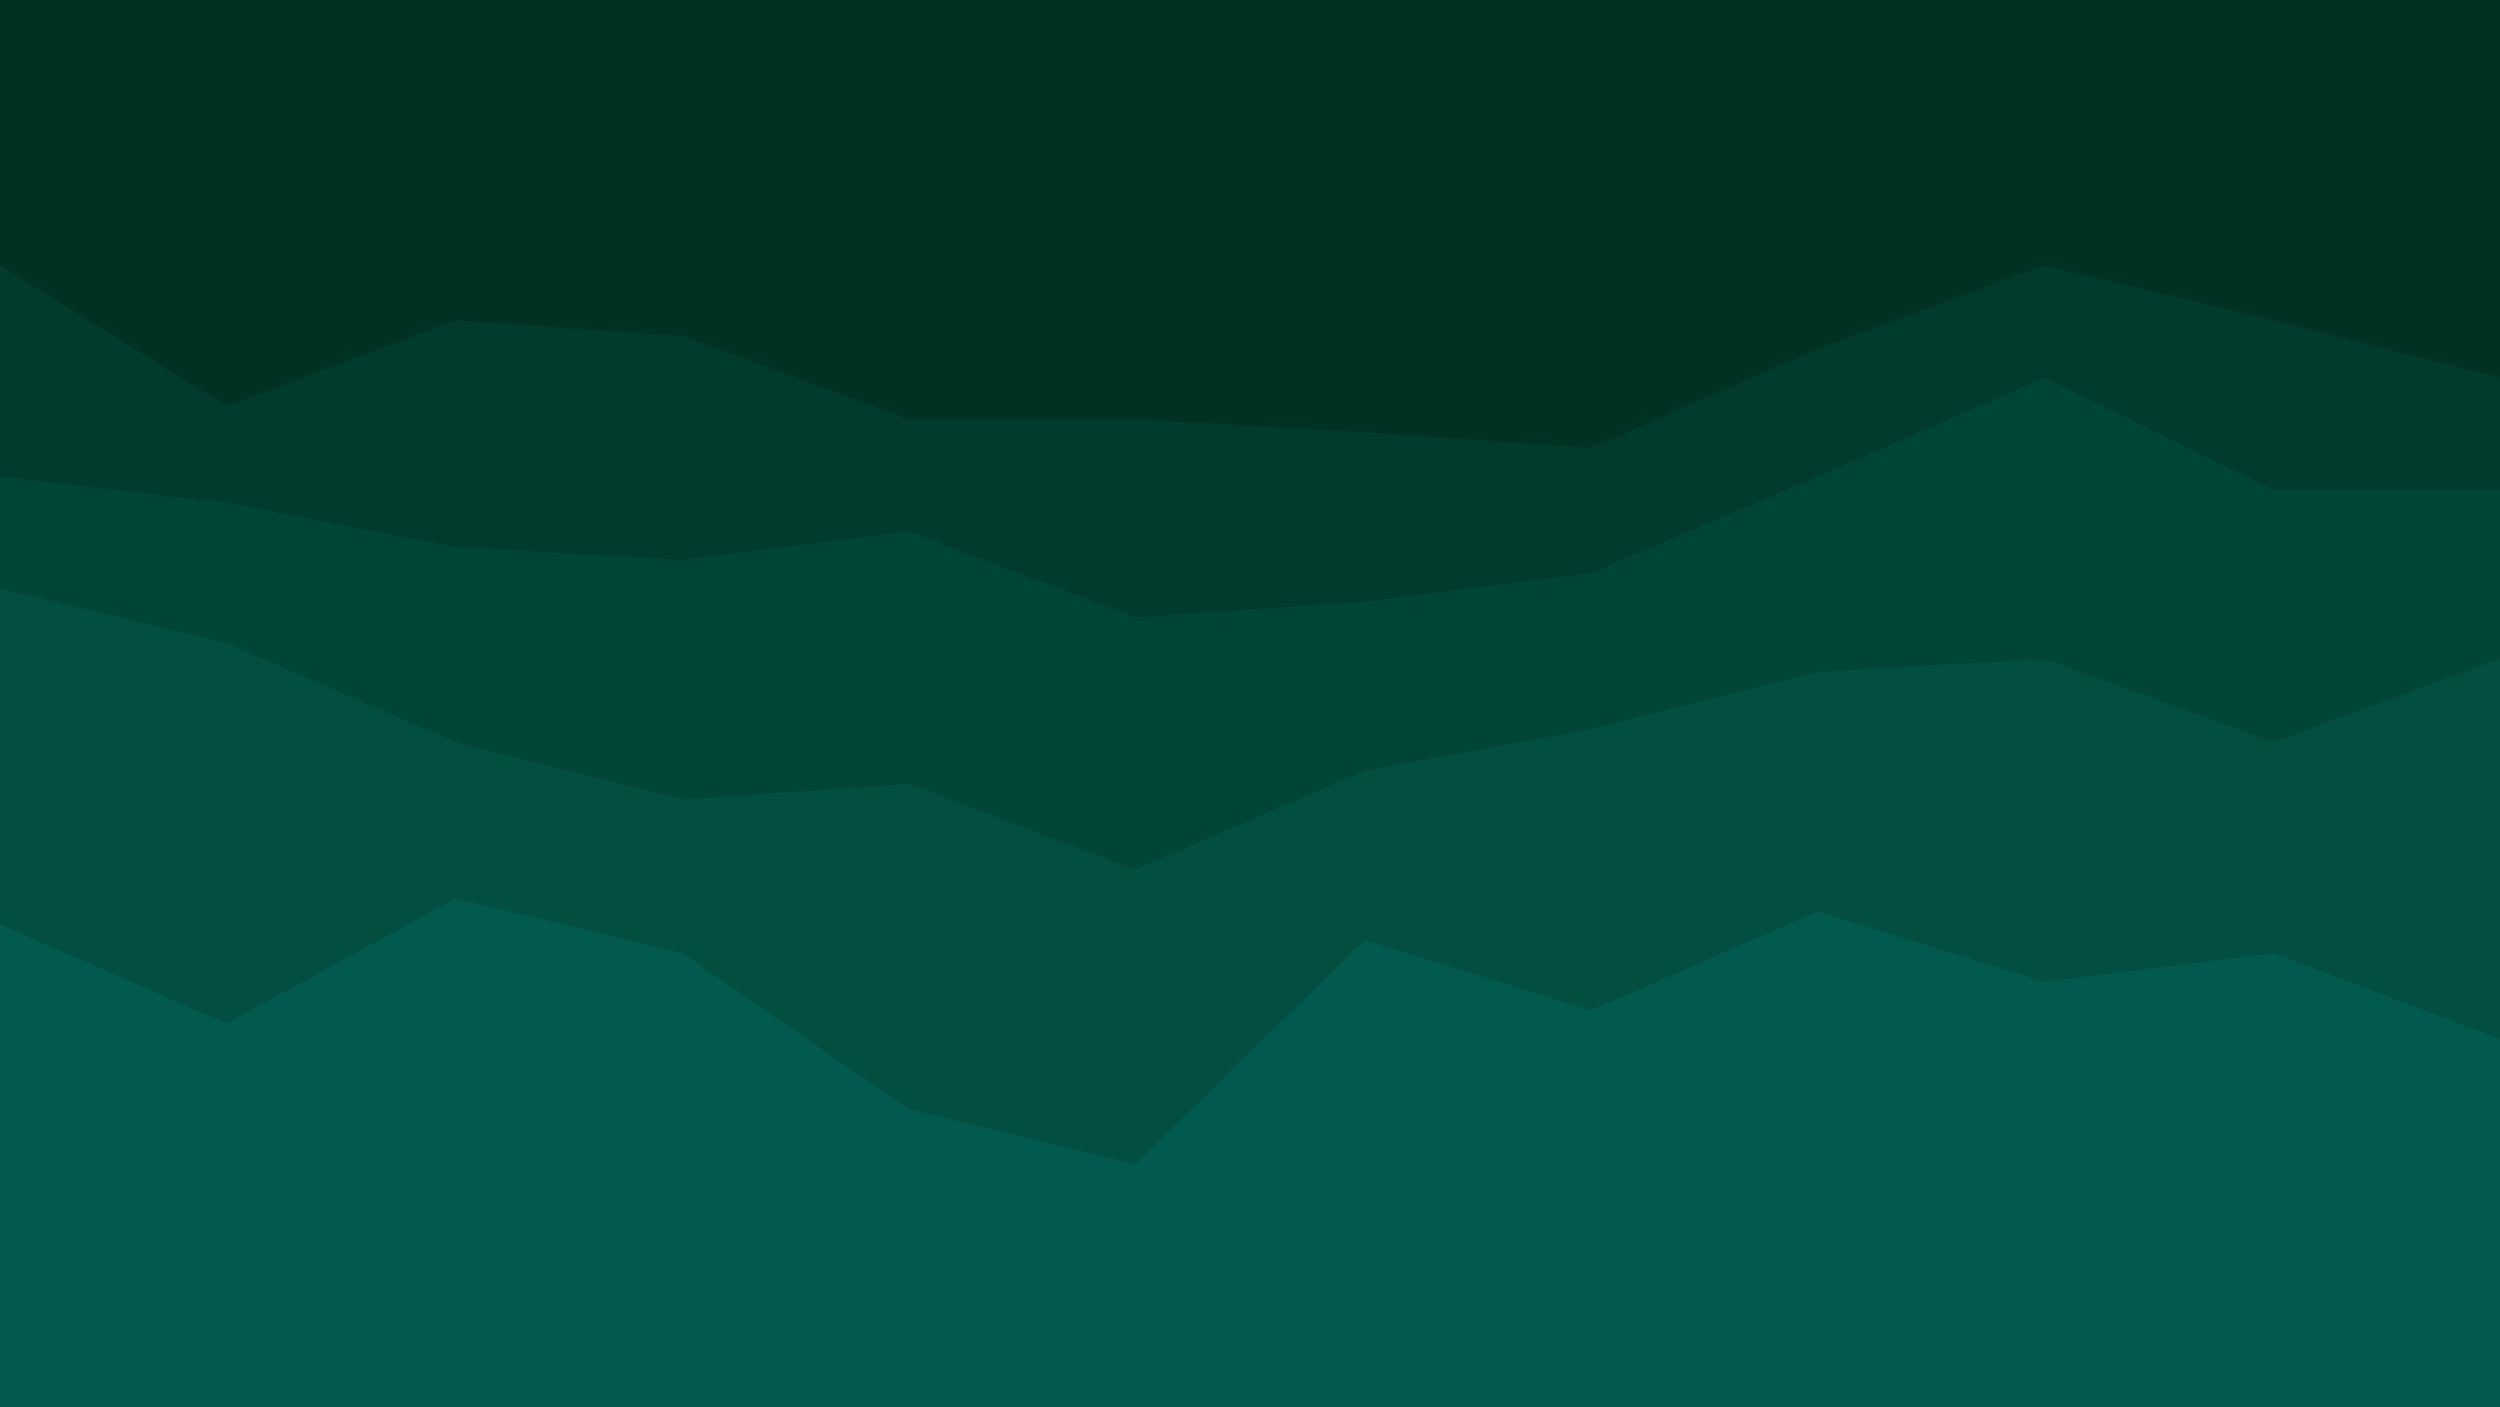
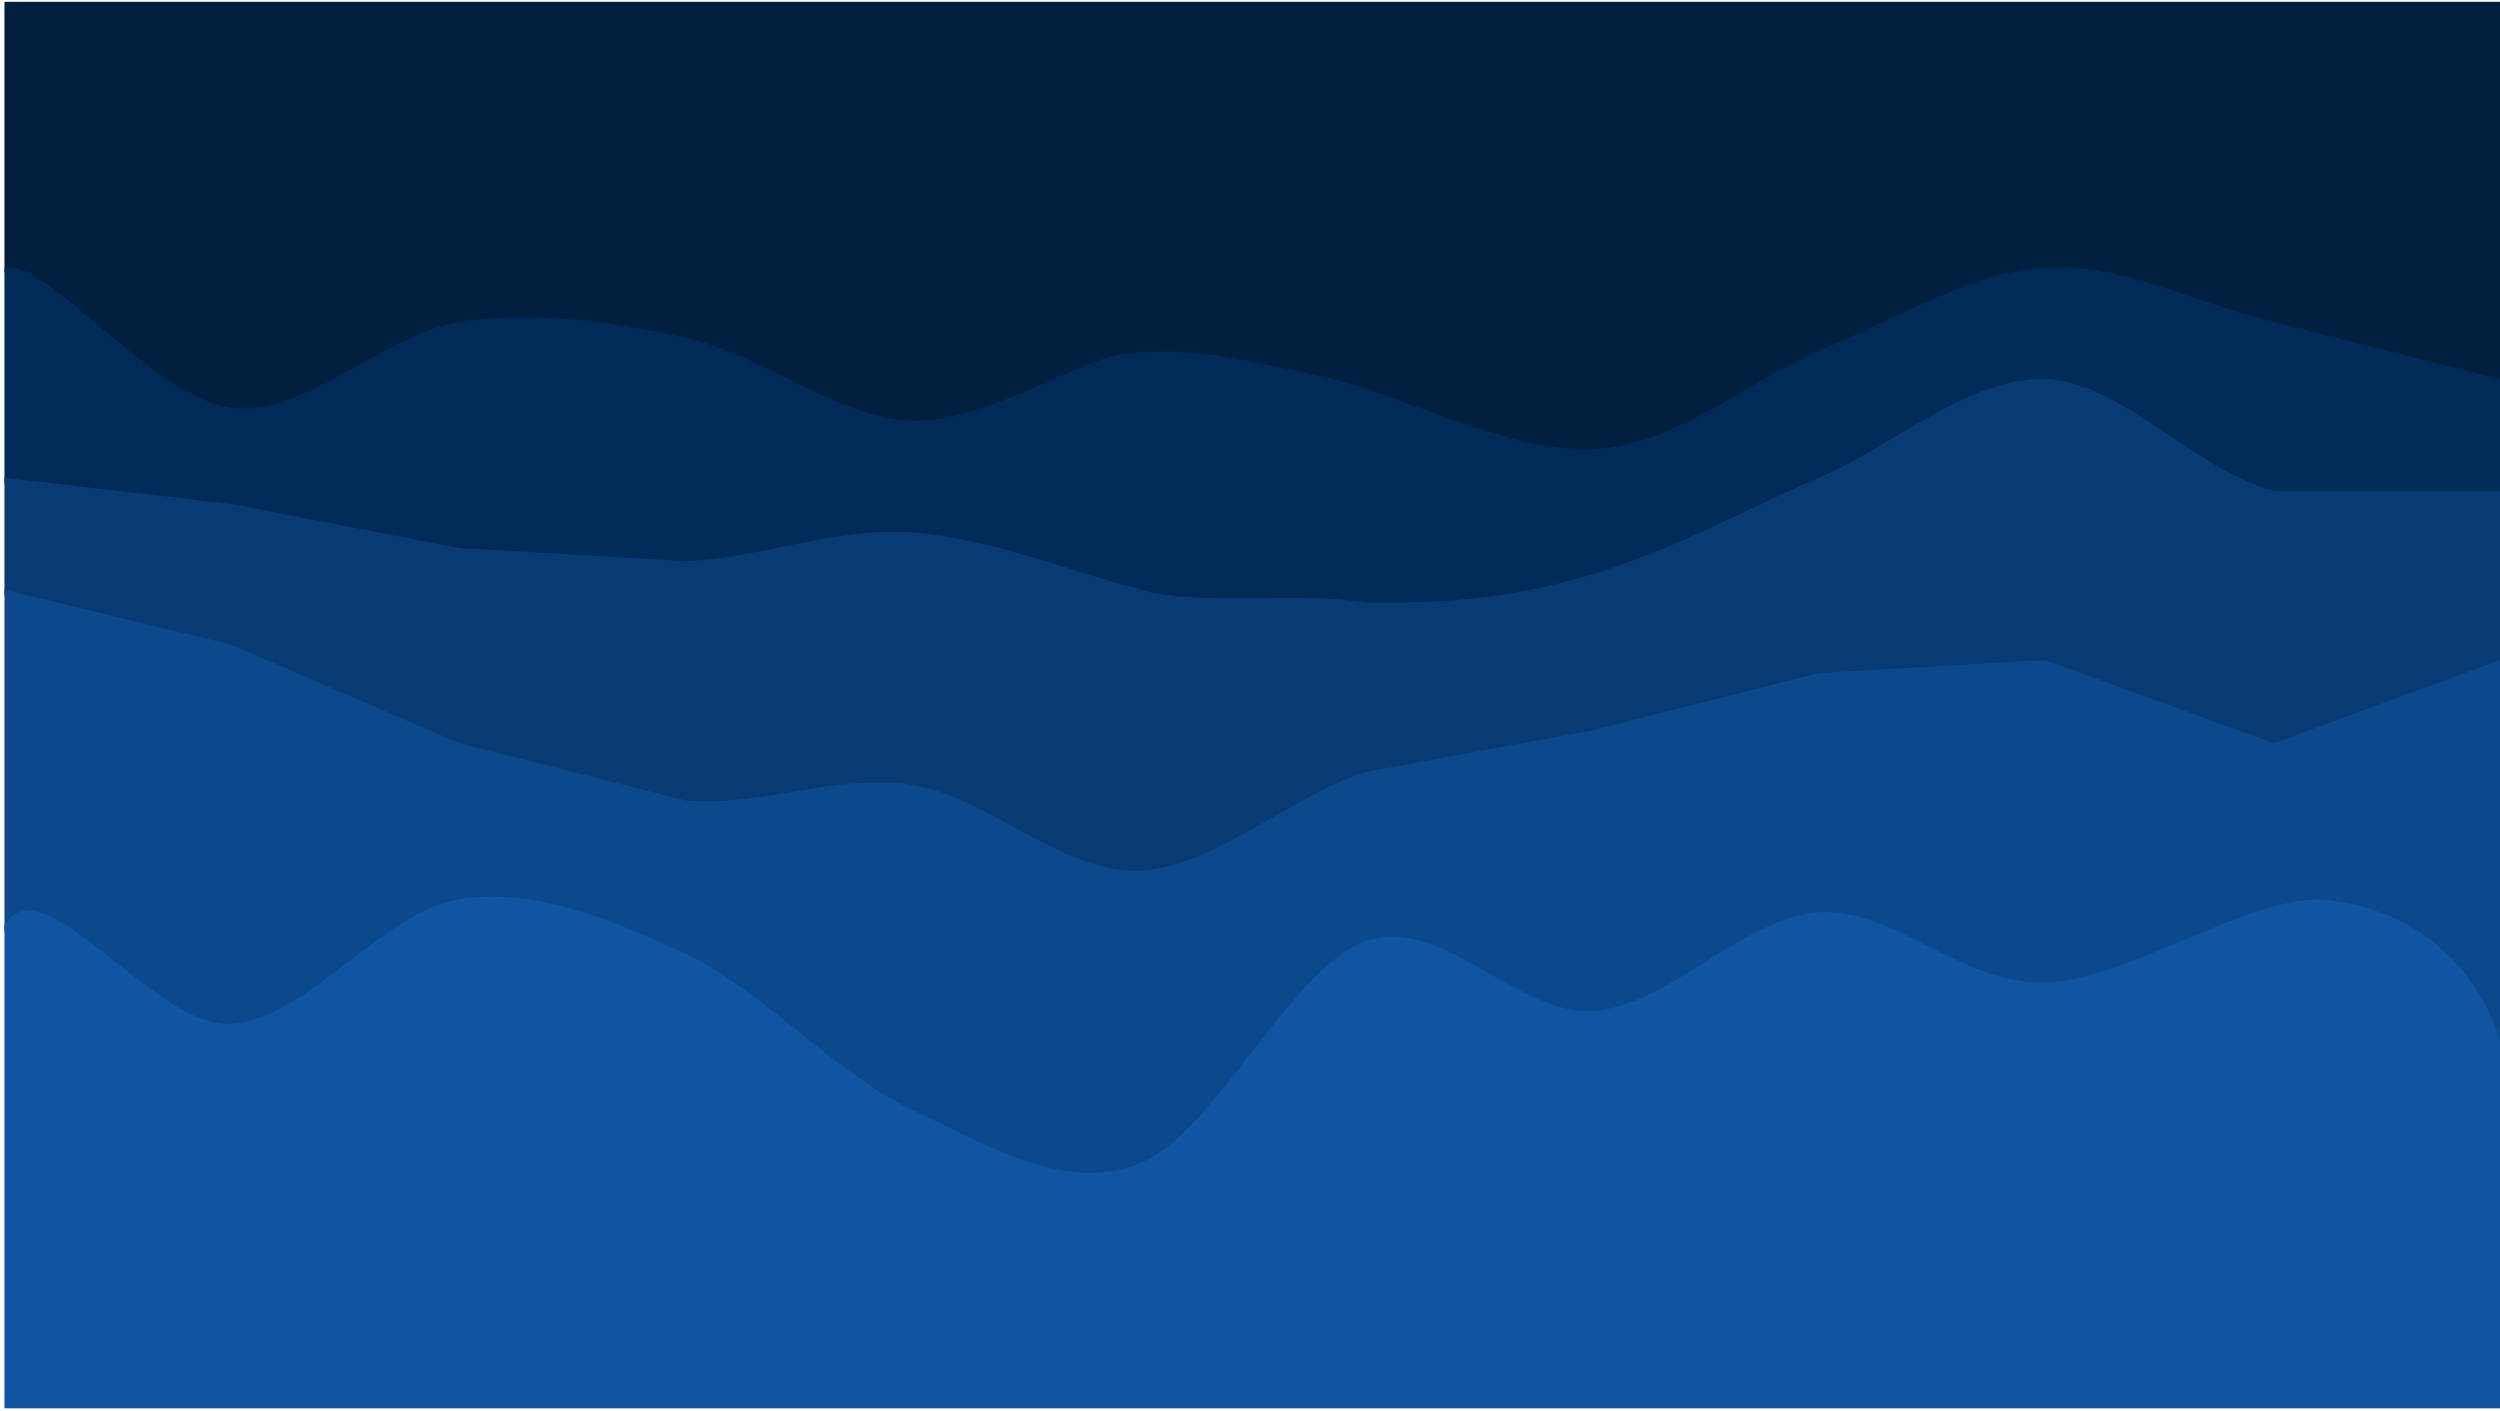
- <svg xmlns="http://www.w3.org/2000/svg" id="visual" viewBox="0 0 960 540" width="960" height="540" version="1.1">
-   <path d="M0 104L87 158L175 125L262 131L349 163L436 163L524 168L611 174L698 136L785 104L873 125L960 147L960 0L873 0L785 0L698 0L611 0L524 0L436 0L349 0L262 0L175 0L87 0L0 0Z" fill="#003223" />
-   <path d="M0 185L87 195L175 212L262 217L349 206L436 239L524 233L611 222L698 185L785 147L873 190L960 190L960 145L873 123L785 102L698 134L611 172L524 166L436 161L349 161L262 129L175 123L87 156L0 102Z" fill="#013b2d" />
-   <path d="M0 228L87 249L175 287L262 309L349 303L436 336L524 298L611 282L698 260L785 255L873 287L960 255L960 188L873 188L785 145L698 183L611 220L524 231L436 237L349 204L262 215L175 210L87 193L0 183Z" fill="#014537" />
-   <path d="M0 357L87 395L175 347L262 368L349 428L436 449L524 363L611 390L698 352L785 379L873 368L960 401L960 253L873 285L785 253L698 258L611 280L524 296L436 334L349 301L262 307L175 285L87 247L0 226Z" fill="#024f42" />
-   <path d="M0 541L87 541L175 541L262 541L349 541L436 541L524 541L611 541L698 541L785 541L873 541L960 541L960 399L873 366L785 377L698 350L611 388L524 361L436 447L349 426L262 366L175 345L87 393L0 355Z" fill="#02594e" />
+ <svg xmlns="http://www.w3.org/2000/svg" width="2810" height="1585" xml:space="preserve" overflow="hidden">
+   <g transform="translate(-545 -307)">
+     <g>
+       <path d="M550 613.033 804.203 1009 1070.85 826.81 1315.53 774.507 1569.73 842.658 1823.94 785.513 2081.06 800.13C2142.57 805.209 2197.73 883.307 2259.23 888.387L2601.8 827.194 2589.47 706.581 2843.67 613.033 3100.8 674.424 3355 738.738 3355 309 3100.8 309 2843.67 309 2589.47 309 2335.27 309 2081.06 309 1823.94 309 1569.73 309 1315.53 309 1061.33 309 804.203 309 550 309 550 613.033Z" fill="#001F3F" fill-rule="evenodd" fill-opacity="1" />
+       <path d="M550 849.968 804.203 907.644 1061.33 1001.58 1315.53 997.155 1563.39 1075.93 1823.94 1093 2081.06 989.975 2351.13 1040.25 2589.47 849.968 2843.67 739.128 3100.8 864.552 3355 864.552 3355 733.295 3100.8 669.125C3015.58 648.221 2928.89 602.524 2843.67 607.872 2758.45 613.219 2674.2 667.181 2589.47 701.21 2504.73 738.156 2429.01 807.37 2335.27 812.049 2241.52 816.728 2114.25 747.171 2027.01 729.283 1939.77 711.395 1888.04 696.274 1811.83 704.721 1769.46 704.721 1652.45 782.98 1569.73 779.964 1487.02 776.948 1400.27 705.099 1315.53 686.626 1230.8 668.153 1146.55 655.999 1061.33 669.125 976.107 682.251 889.425 775.589 804.203 765.38 718.982 755.171 592.367 593.774 550 607.872L550 849.968Z" fill="#002B59" fill-rule="evenodd" fill-opacity="1" />
+       <path d="M550 975.579 804.203 1036.94 1061.33 1147.98 1315.53 1212.26 1569.73 1194.73 1820.76 1380 2081.06 1180.12 2335.27 1133.36 2589.47 1069.08 2843.67 1054.47 3100.8 1147.98 3355 1054.47 3355 858.701 3100.8 858.701C3015.58 837.76 2928.89 735.491 2843.67 733.056 2758.45 730.621 2674.2 807.566 2589.47 844.091 2504.73 880.129 2432.69 922.512 2335.27 952.203 2237.84 981.895 2161.96 984.918 2081.06 984.345 2004.01 972.486 1920.61 986.011 1843.56 974.151 1752.28 951.251 1657.74 911.545 1569.73 905.452 1481.73 899.359 1400.27 934.672 1315.53 937.594L1061.33 922.984 804.203 873.31 550 844.091 550 975.579Z" fill="#083B74" fill-rule="evenodd" fill-opacity="1" />
+       <path d="M550 1352.86 1146.9 1730.52 1356.42 1704.5 1315.53 1385.01 1569.73 1560.37 1823.94 1736 2081.06 1370.4 2335.27 1531.83 2592.64 1496.94 2843.67 1490.16 3100.8 1385.01 3355 1481.46 3355 1048.91 3100.8 1142.43 2843.67 1048.91 2589.47 1063.52 2335.27 1127.82 2081.06 1174.58C1995.84 1200.89 1909.16 1283.21 1823.94 1285.64 1738.72 1288.08 1654.47 1202.35 1569.73 1189.2 1485 1176.04 1400.27 1214.52 1315.53 1206.73L1061.33 1142.43 804.203 1031.37 550 970 550 1352.86Z" fill="#0C488C" fill-rule="evenodd" fill-opacity="1" />
+       <path d="M550 1890 804.203 1890 1061.33 1890 1315.53 1890 1569.73 1890 1823.94 1890 2081.06 1890 2335.27 1890 2589.47 1890 2843.67 1890 3100.8 1890 3355 1890 3355 1475.45C3323.21 1380.27 3249.48 1329.58 3164.26 1318.88 3079.04 1308.18 2939.47 1408.97 2843.67 1411.23 2747.87 1413.48 2674.2 1327.05 2589.47 1332.41 2504.73 1337.76 2420 1437.99 2335.27 1443.34 2250.53 1448.69 2166.28 1335.81 2081.06 1364.52 1995.84 1393.23 1909.16 1583.96 1823.94 1615.58 1738.72 1647.21 1654.47 1593.69 1569.73 1554.28 1485 1514.86 1400.27 1418.53 1315.53 1379.12 1230.8 1339.7 1146.55 1304.67 1061.33 1317.81 976.107 1330.95 889.424 1453.07 804.203 1457.94 718.982 1462.8 592.367 1274.99 550 1347L550 1890Z" fill="#0F55A2" fill-rule="evenodd" fill-opacity="1" />
+     </g>
+   </g>
</svg>
